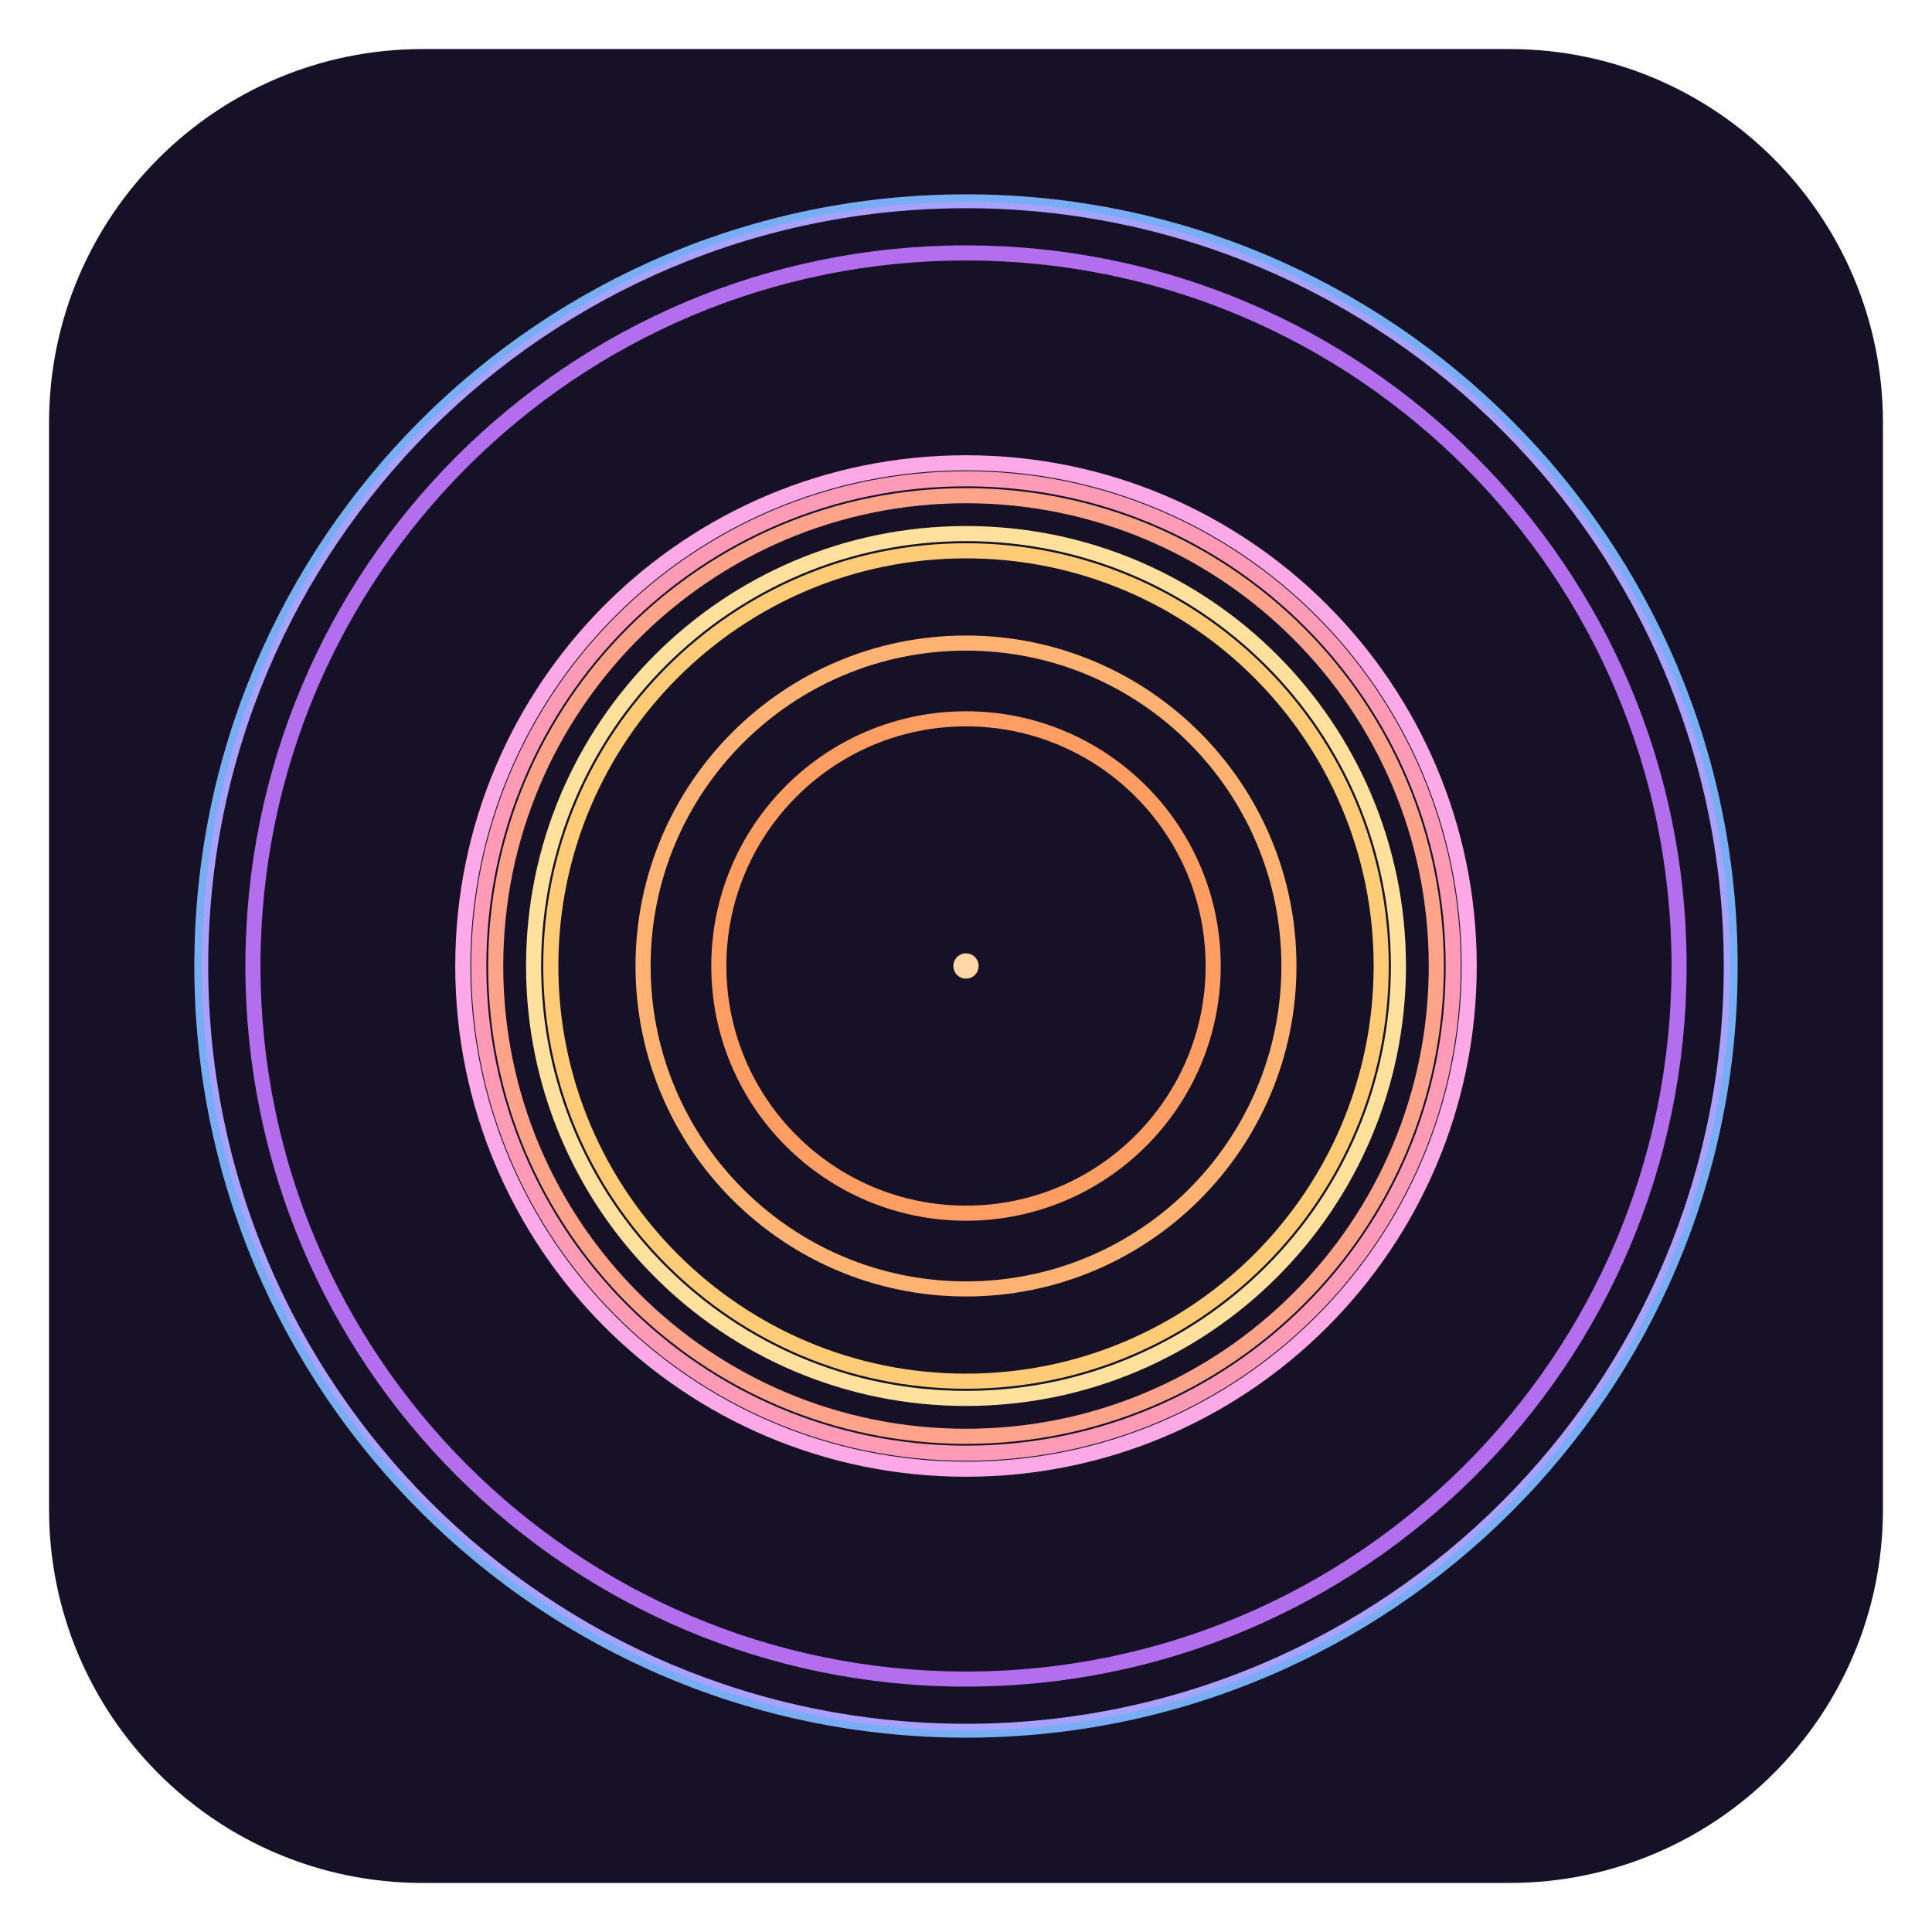
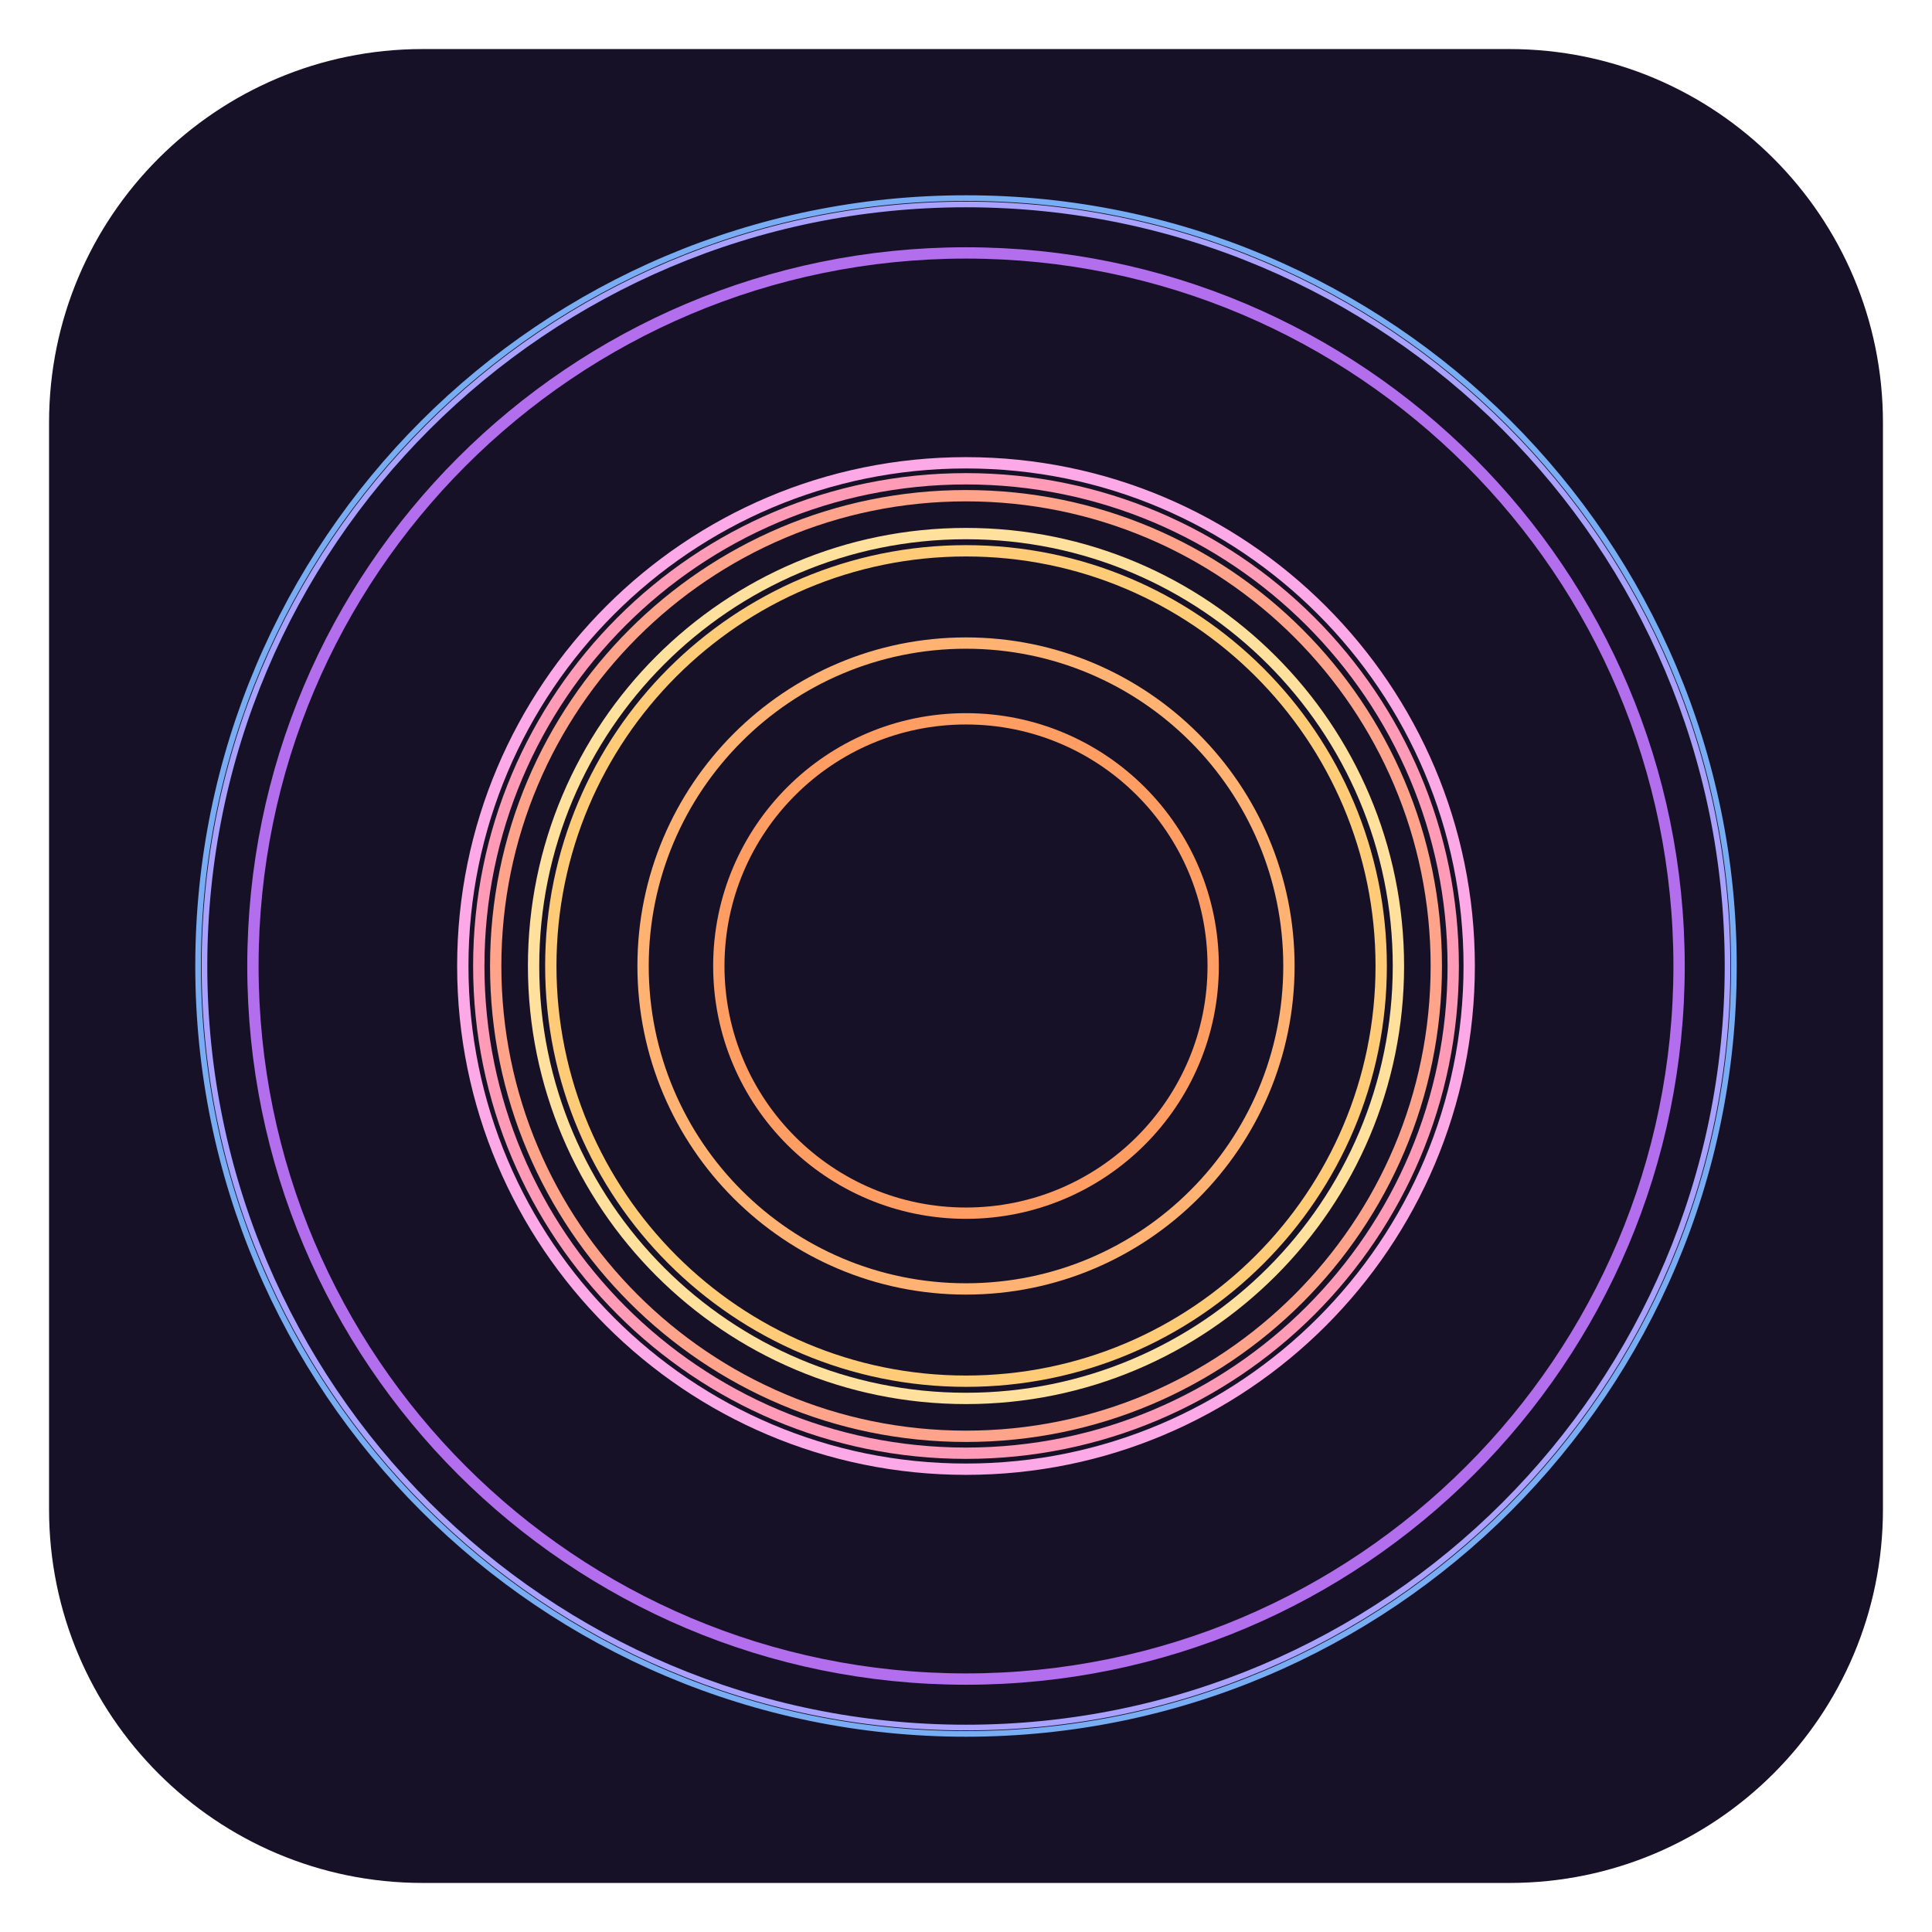
<svg xmlns="http://www.w3.org/2000/svg" viewBox="0 0 1024 1024">
  <rect x="26" y="26" width="972" height="972" rx="198" fill="#171128" />
-   <g fill="none" stroke-width="8">
+   <g fill="none" stroke-width="6">
    <circle cx="512" cy="512" r="131.009" stroke="#ff9d63" />
    <circle cx="512" cy="512" r="171.16" stroke="#ffb271" />
    <circle cx="512" cy="512" r="220.063" stroke="#ffcb77" />
    <circle cx="512" cy="512" r="229.192" stroke="#ffe19d" />
    <circle cx="512" cy="512" r="249.268" stroke="#ffa38b" />
    <circle cx="512" cy="512" r="258.237" stroke="#ff9bb7" />
    <circle cx="512" cy="512" r="266.707" stroke="#fda9e7" />
    <circle cx="512" cy="512" r="377.944" stroke="#b36eee" />
-     <circle cx="512" cy="512" r="403.636" stroke="#a8a1ff" stroke-width="4" />
-     <circle cx="512" cy="512" r="407" stroke="#78adf4" stroke-width="4" />
+     <circle cx="512" cy="512" r="403.636" stroke="#a8a1ff" stroke-width="3" />
+     <circle cx="512" cy="512" r="407" stroke="#78adf4" stroke-width="3" />
  </g>
-   <circle cx="512" cy="512" r="6.7" fill="#ffd6a6" />
</svg>
